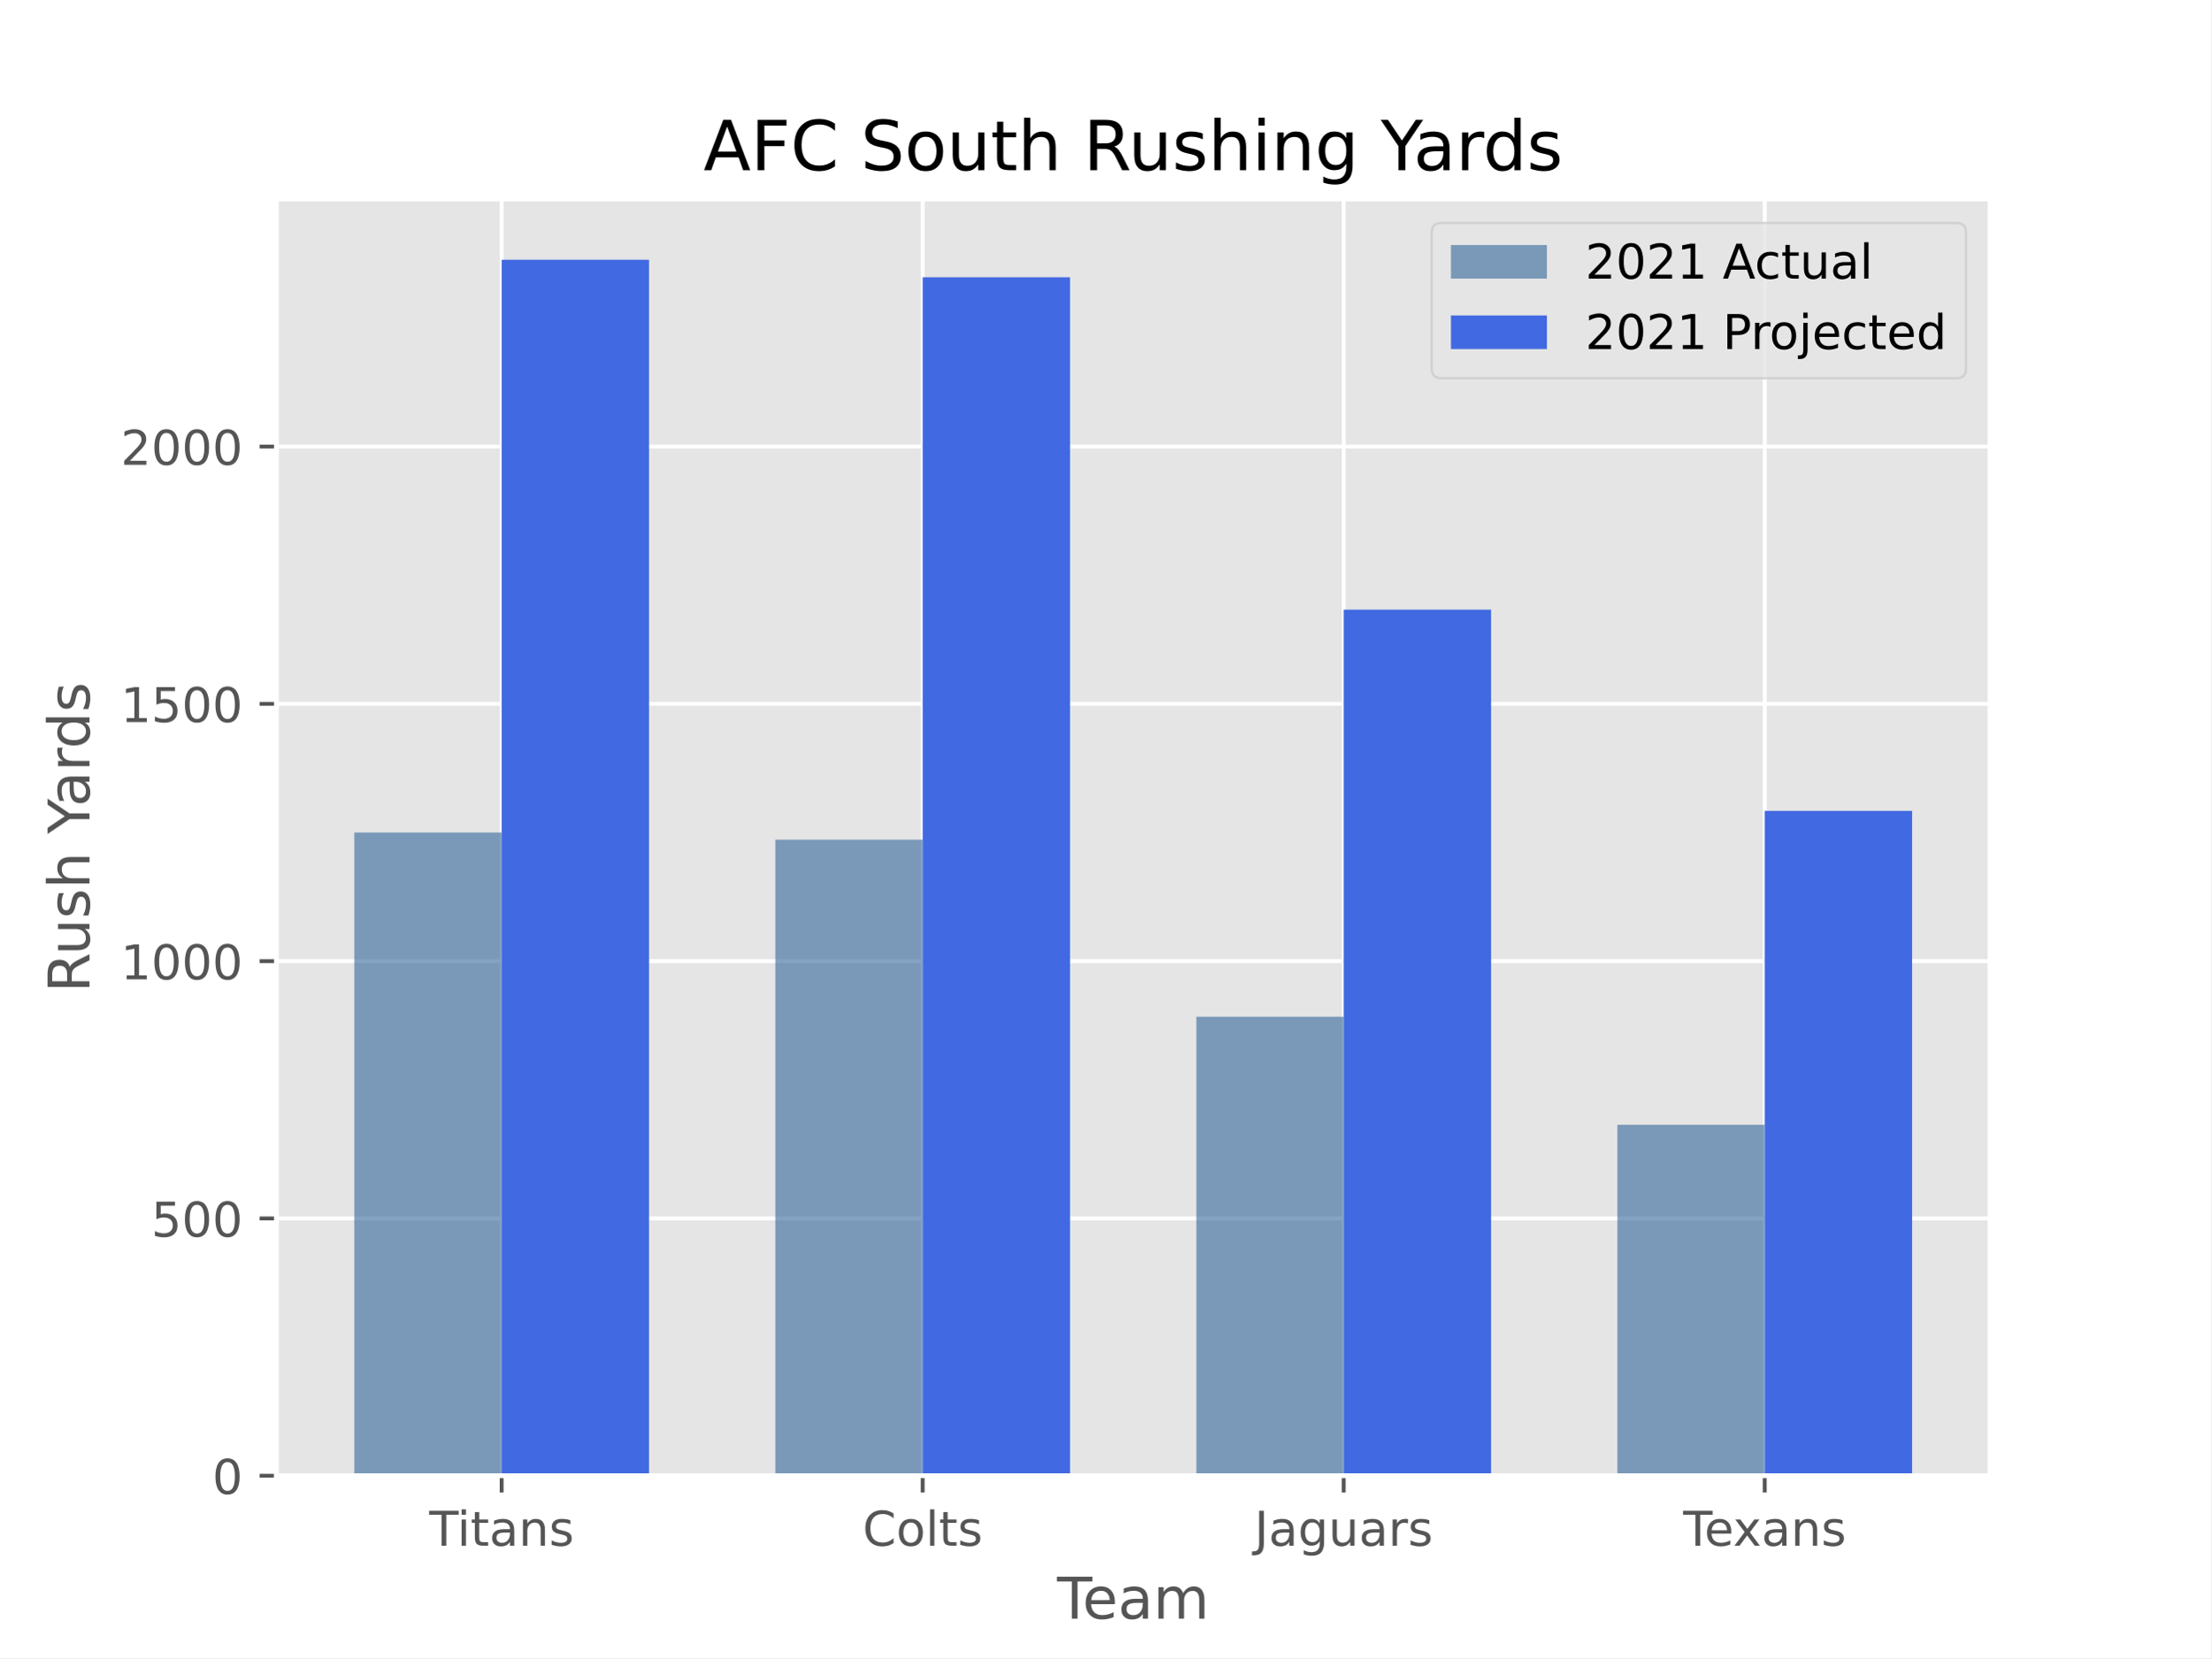
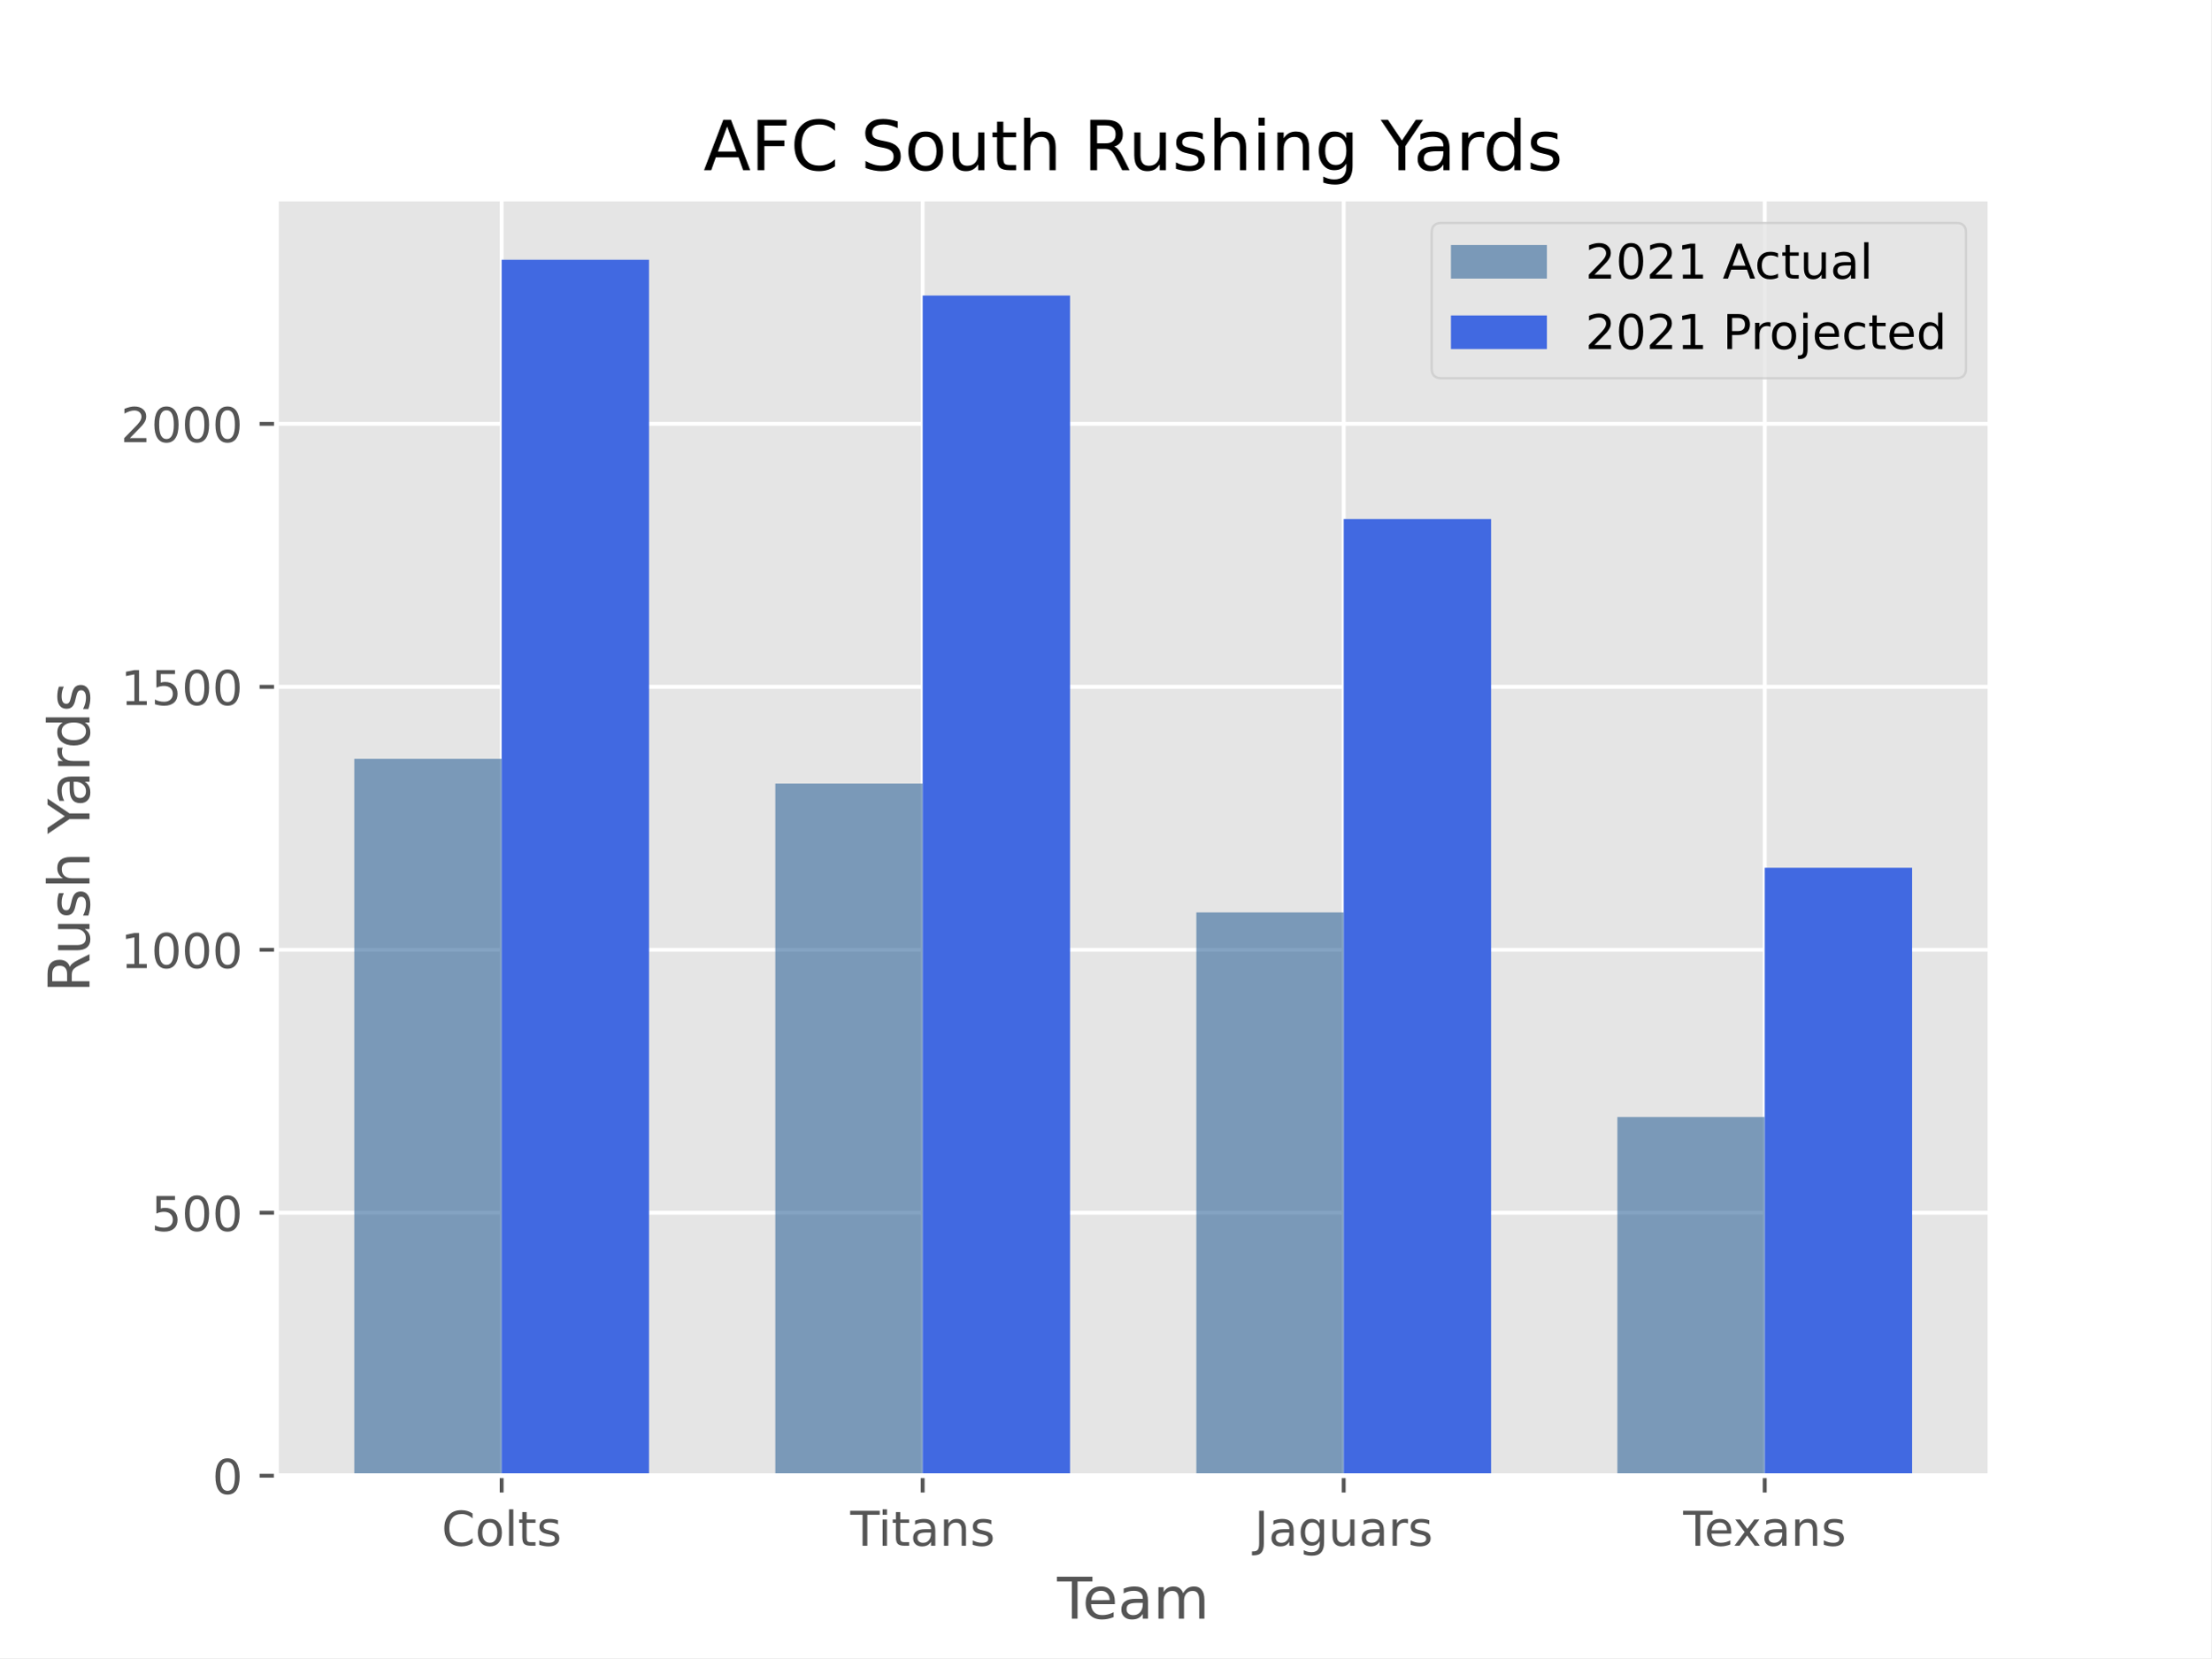
<svg xmlns="http://www.w3.org/2000/svg" xmlns:xlink="http://www.w3.org/1999/xlink" height="345.6pt" version="1.1" viewBox="0 0 460.8 345.6" width="460.8pt">
  <defs>
    <style type="text/css">*{stroke-linecap:butt;stroke-linejoin:round;}</style>
  </defs>
  <g id="figure_1">
    <g id="patch_1">
      <path d="M 0 345.6  L 460.8 345.6  L 460.8 0  L 0 0  z " style="fill:#ffffff;" />
    </g>
    <g id="axes_1">
      <g id="patch_2">
        <path d="M 57.6 307.584  L 414.72 307.584  L 414.72 41.472  L 57.6 41.472  z " style="fill:#e5e5e5;" />
      </g>
      <g id="matplotlib.axis_1">
        <g id="xtick_1">
          <g id="line2d_1">
-             <path clip-path="url(#p549e49d512)" d="M 104.543 307.584  L 104.543 41.472  " style="fill:none;stroke:#ffffff;stroke-linecap:square;stroke-width:0.8;" />
+             <path clip-path="url(#p4362be9939)" d="M 104.543 307.584  L 104.543 41.472  " style="fill:none;stroke:#ffffff;stroke-linecap:square;stroke-width:0.8;" />
          </g>
          <g id="line2d_2">
            <defs>
-               <path d="M 0 0  L 0 3.5  " id="m93a7b262d2" style="stroke:#555555;stroke-width:0.8;" />
-             </defs>
-             <g>
-               <use style="fill:#555555;stroke:#555555;stroke-width:0.8;" x="104.543" xlink:href="#m93a7b262d2" y="307.584" />
+               <path d="M 0 0  L 0 3.5  " id="m4246001c98" style="stroke:#555555;stroke-width:0.8;" />
+             </defs>
+             <g>
+               <use style="fill:#555555;stroke:#555555;stroke-width:0.8;" x="104.543" xlink:href="#m4246001c98" y="307.584" />
            </g>
          </g>
          <g id="text_1">
-             <g style="fill:#555555;" transform="translate(89.45892 322.1824)scale(0.1 -0.1)">
+             <g style="fill:#555555;" transform="translate(92.03861 322.1824)scale(0.1 -0.1)">
+               <defs>
+                 <path d="M 4122 4306  L 4122 3641  Q 3803 3938 3442 4084  Q 3081 4231 2675 4231  Q 1875 4231 1450 3742  Q 1025 3253 1025 2328  Q 1025 1406 1450 917  Q 1875 428 2675 428  Q 3081 428 3442 575  Q 3803 722 4122 1019  L 4122 359  Q 3791 134 3420 21  Q 3050 -91 2638 -91  Q 1578 -91 968 557  Q 359 1206 359 2328  Q 359 3453 968 4101  Q 1578 4750 2638 4750  Q 3056 4750 3426 4639  Q 3797 4528 4122 4306  z " id="DejaVuSans-43" transform="scale(0.015625)" />
+                 <path d="M 1959 3097  Q 1497 3097 1228 2736  Q 959 2375 959 1747  Q 959 1119 1226 758  Q 1494 397 1959 397  Q 2419 397 2687 759  Q 2956 1122 2956 1747  Q 2956 2369 2687 2733  Q 2419 3097 1959 3097  z M 1959 3584  Q 2709 3584 3137 3096  Q 3566 2609 3566 1747  Q 3566 888 3137 398  Q 2709 -91 1959 -91  Q 1206 -91 779 398  Q 353 888 353 1747  Q 353 2609 779 3096  Q 1206 3584 1959 3584  z " id="DejaVuSans-6f" transform="scale(0.015625)" />
+                 <path d="M 603 4863  L 1178 4863  L 1178 0  L 603 0  L 603 4863  z " id="DejaVuSans-6c" transform="scale(0.015625)" />
+                 <path d="M 1172 4494  L 1172 3500  L 2356 3500  L 2356 3053  L 1172 3053  L 1172 1153  Q 1172 725 1289 603  Q 1406 481 1766 481  L 2356 481  L 2356 0  L 1766 0  Q 1100 0 847 248  Q 594 497 594 1153  L 594 3053  L 172 3053  L 172 3500  L 594 3500  L 594 4494  L 1172 4494  z " id="DejaVuSans-74" transform="scale(0.015625)" />
+                 <path d="M 2834 3397  L 2834 2853  Q 2591 2978 2328 3040  Q 2066 3103 1784 3103  Q 1356 3103 1142 2972  Q 928 2841 928 2578  Q 928 2378 1081 2264  Q 1234 2150 1697 2047  L 1894 2003  Q 2506 1872 2764 1633  Q 3022 1394 3022 966  Q 3022 478 2636 193  Q 2250 -91 1575 -91  Q 1294 -91 989 -36  Q 684 19 347 128  L 347 722  Q 666 556 975 473  Q 1284 391 1588 391  Q 1994 391 2212 530  Q 2431 669 2431 922  Q 2431 1156 2273 1281  Q 2116 1406 1581 1522  L 1381 1569  Q 847 1681 609 1914  Q 372 2147 372 2553  Q 372 3047 722 3315  Q 1072 3584 1716 3584  Q 2034 3584 2315 3537  Q 2597 3491 2834 3397  z " id="DejaVuSans-73" transform="scale(0.015625)" />
+               </defs>
+               <use xlink:href="#DejaVuSans-43" />
+               <use x="69.824" xlink:href="#DejaVuSans-6f" />
+               <use x="131.006" xlink:href="#DejaVuSans-6c" />
+               <use x="158.789" xlink:href="#DejaVuSans-74" />
+               <use x="197.998" xlink:href="#DejaVuSans-73" />
+             </g>
+           </g>
+         </g>
+         <g id="xtick_2">
+           <g id="line2d_3">
+             <path clip-path="url(#p4362be9939)" d="M 192.288 307.584  L 192.288 41.472  " style="fill:none;stroke:#ffffff;stroke-linecap:square;stroke-width:0.8;" />
+           </g>
+           <g id="line2d_4">
+             <g>
+               <use style="fill:#555555;stroke:#555555;stroke-width:0.8;" x="192.288" xlink:href="#m4246001c98" y="307.584" />
+             </g>
+           </g>
+           <g id="text_2">
+             <g style="fill:#555555;" transform="translate(177.2034 322.1824)scale(0.1 -0.1)">
              <defs>
                <path d="M -19 4666  L 3928 4666  L 3928 4134  L 2272 4134  L 2272 0  L 1638 0  L 1638 4134  L -19 4134  L -19 4666  z " id="DejaVuSans-54" transform="scale(0.015625)" />
                <path d="M 603 3500  L 1178 3500  L 1178 0  L 603 0  L 603 3500  z M 603 4863  L 1178 4863  L 1178 4134  L 603 4134  L 603 4863  z " id="DejaVuSans-69" transform="scale(0.015625)" />
-                 <path d="M 1172 4494  L 1172 3500  L 2356 3500  L 2356 3053  L 1172 3053  L 1172 1153  Q 1172 725 1289 603  Q 1406 481 1766 481  L 2356 481  L 2356 0  L 1766 0  Q 1100 0 847 248  Q 594 497 594 1153  L 594 3053  L 172 3053  L 172 3500  L 594 3500  L 594 4494  L 1172 4494  z " id="DejaVuSans-74" transform="scale(0.015625)" />
                <path d="M 2194 1759  Q 1497 1759 1228 1600  Q 959 1441 959 1056  Q 959 750 1161 570  Q 1363 391 1709 391  Q 2188 391 2477 730  Q 2766 1069 2766 1631  L 2766 1759  L 2194 1759  z M 3341 1997  L 3341 0  L 2766 0  L 2766 531  Q 2569 213 2275 61  Q 1981 -91 1556 -91  Q 1019 -91 701 211  Q 384 513 384 1019  Q 384 1609 779 1909  Q 1175 2209 1959 2209  L 2766 2209  L 2766 2266  Q 2766 2663 2505 2880  Q 2244 3097 1772 3097  Q 1472 3097 1187 3025  Q 903 2953 641 2809  L 641 3341  Q 956 3463 1253 3523  Q 1550 3584 1831 3584  Q 2591 3584 2966 3190  Q 3341 2797 3341 1997  z " id="DejaVuSans-61" transform="scale(0.015625)" />
                <path d="M 3513 2113  L 3513 0  L 2938 0  L 2938 2094  Q 2938 2591 2744 2837  Q 2550 3084 2163 3084  Q 1697 3084 1428 2787  Q 1159 2491 1159 1978  L 1159 0  L 581 0  L 581 3500  L 1159 3500  L 1159 2956  Q 1366 3272 1645 3428  Q 1925 3584 2291 3584  Q 2894 3584 3203 3211  Q 3513 2838 3513 2113  z " id="DejaVuSans-6e" transform="scale(0.015625)" />
-                 <path d="M 2834 3397  L 2834 2853  Q 2591 2978 2328 3040  Q 2066 3103 1784 3103  Q 1356 3103 1142 2972  Q 928 2841 928 2578  Q 928 2378 1081 2264  Q 1234 2150 1697 2047  L 1894 2003  Q 2506 1872 2764 1633  Q 3022 1394 3022 966  Q 3022 478 2636 193  Q 2250 -91 1575 -91  Q 1294 -91 989 -36  Q 684 19 347 128  L 347 722  Q 666 556 975 473  Q 1284 391 1588 391  Q 1994 391 2212 530  Q 2431 669 2431 922  Q 2431 1156 2273 1281  Q 2116 1406 1581 1522  L 1381 1569  Q 847 1681 609 1914  Q 372 2147 372 2553  Q 372 3047 722 3315  Q 1072 3584 1716 3584  Q 2034 3584 2315 3537  Q 2597 3491 2834 3397  z " id="DejaVuSans-73" transform="scale(0.015625)" />
              </defs>
              <use xlink:href="#DejaVuSans-54" />
              <use x="57.959" xlink:href="#DejaVuSans-69" />
              <use x="85.742" xlink:href="#DejaVuSans-74" />
              <use x="124.951" xlink:href="#DejaVuSans-61" />
              <use x="186.23" xlink:href="#DejaVuSans-6e" />
              <use x="249.609" xlink:href="#DejaVuSans-73" />
            </g>
          </g>
        </g>
-         <g id="xtick_2">
-           <g id="line2d_3">
-             <path clip-path="url(#p549e49d512)" d="M 192.288 307.584  L 192.288 41.472  " style="fill:none;stroke:#ffffff;stroke-linecap:square;stroke-width:0.8;" />
-           </g>
-           <g id="line2d_4">
-             <g>
-               <use style="fill:#555555;stroke:#555555;stroke-width:0.8;" x="192.288" xlink:href="#m93a7b262d2" y="307.584" />
-             </g>
-           </g>
-           <g id="text_2">
-             <g style="fill:#555555;" transform="translate(179.7831 322.1824)scale(0.1 -0.1)">
-               <defs>
-                 <path d="M 4122 4306  L 4122 3641  Q 3803 3938 3442 4084  Q 3081 4231 2675 4231  Q 1875 4231 1450 3742  Q 1025 3253 1025 2328  Q 1025 1406 1450 917  Q 1875 428 2675 428  Q 3081 428 3442 575  Q 3803 722 4122 1019  L 4122 359  Q 3791 134 3420 21  Q 3050 -91 2638 -91  Q 1578 -91 968 557  Q 359 1206 359 2328  Q 359 3453 968 4101  Q 1578 4750 2638 4750  Q 3056 4750 3426 4639  Q 3797 4528 4122 4306  z " id="DejaVuSans-43" transform="scale(0.015625)" />
-                 <path d="M 1959 3097  Q 1497 3097 1228 2736  Q 959 2375 959 1747  Q 959 1119 1226 758  Q 1494 397 1959 397  Q 2419 397 2687 759  Q 2956 1122 2956 1747  Q 2956 2369 2687 2733  Q 2419 3097 1959 3097  z M 1959 3584  Q 2709 3584 3137 3096  Q 3566 2609 3566 1747  Q 3566 888 3137 398  Q 2709 -91 1959 -91  Q 1206 -91 779 398  Q 353 888 353 1747  Q 353 2609 779 3096  Q 1206 3584 1959 3584  z " id="DejaVuSans-6f" transform="scale(0.015625)" />
-                 <path d="M 603 4863  L 1178 4863  L 1178 0  L 603 0  L 603 4863  z " id="DejaVuSans-6c" transform="scale(0.015625)" />
-               </defs>
-               <use xlink:href="#DejaVuSans-43" />
-               <use x="69.824" xlink:href="#DejaVuSans-6f" />
-               <use x="131.006" xlink:href="#DejaVuSans-6c" />
-               <use x="158.789" xlink:href="#DejaVuSans-74" />
-               <use x="197.998" xlink:href="#DejaVuSans-73" />
-             </g>
-           </g>
-         </g>
        <g id="xtick_3">
          <g id="line2d_5">
-             <path clip-path="url(#p549e49d512)" d="M 280.032 307.584  L 280.032 41.472  " style="fill:none;stroke:#ffffff;stroke-linecap:square;stroke-width:0.8;" />
+             <path clip-path="url(#p4362be9939)" d="M 280.032 307.584  L 280.032 41.472  " style="fill:none;stroke:#ffffff;stroke-linecap:square;stroke-width:0.8;" />
          </g>
          <g id="line2d_6">
            <g>
-               <use style="fill:#555555;stroke:#555555;stroke-width:0.8;" x="280.032" xlink:href="#m93a7b262d2" y="307.584" />
+               <use style="fill:#555555;stroke:#555555;stroke-width:0.8;" x="280.032" xlink:href="#m4246001c98" y="307.584" />
            </g>
          </g>
          <g id="text_3">
            <g style="fill:#555555;" transform="translate(261.426 322.1824)scale(0.1 -0.1)">
              <defs>
                <path d="M 628 4666  L 1259 4666  L 1259 325  Q 1259 -519 939 -900  Q 619 -1281 -91 -1281  L -331 -1281  L -331 -750  L -134 -750  Q 284 -750 456 -515  Q 628 -281 628 325  L 628 4666  z " id="DejaVuSans-4a" transform="scale(0.015625)" />
                <path d="M 2906 1791  Q 2906 2416 2648 2759  Q 2391 3103 1925 3103  Q 1463 3103 1205 2759  Q 947 2416 947 1791  Q 947 1169 1205 825  Q 1463 481 1925 481  Q 2391 481 2648 825  Q 2906 1169 2906 1791  z M 3481 434  Q 3481 -459 3084 -895  Q 2688 -1331 1869 -1331  Q 1566 -1331 1297 -1286  Q 1028 -1241 775 -1147  L 775 -588  Q 1028 -725 1275 -790  Q 1522 -856 1778 -856  Q 2344 -856 2625 -561  Q 2906 -266 2906 331  L 2906 616  Q 2728 306 2450 153  Q 2172 0 1784 0  Q 1141 0 747 490  Q 353 981 353 1791  Q 353 2603 747 3093  Q 1141 3584 1784 3584  Q 2172 3584 2450 3431  Q 2728 3278 2906 2969  L 2906 3500  L 3481 3500  L 3481 434  z " id="DejaVuSans-67" transform="scale(0.015625)" />
                <path d="M 544 1381  L 544 3500  L 1119 3500  L 1119 1403  Q 1119 906 1312 657  Q 1506 409 1894 409  Q 2359 409 2629 706  Q 2900 1003 2900 1516  L 2900 3500  L 3475 3500  L 3475 0  L 2900 0  L 2900 538  Q 2691 219 2414 64  Q 2138 -91 1772 -91  Q 1169 -91 856 284  Q 544 659 544 1381  z M 1991 3584  L 1991 3584  z " id="DejaVuSans-75" transform="scale(0.015625)" />
                <path d="M 2631 2963  Q 2534 3019 2420 3045  Q 2306 3072 2169 3072  Q 1681 3072 1420 2755  Q 1159 2438 1159 1844  L 1159 0  L 581 0  L 581 3500  L 1159 3500  L 1159 2956  Q 1341 3275 1631 3429  Q 1922 3584 2338 3584  Q 2397 3584 2469 3576  Q 2541 3569 2628 3553  L 2631 2963  z " id="DejaVuSans-72" transform="scale(0.015625)" />
              </defs>
              <use xlink:href="#DejaVuSans-4a" />
              <use x="29.492" xlink:href="#DejaVuSans-61" />
              <use x="90.771" xlink:href="#DejaVuSans-67" />
              <use x="154.248" xlink:href="#DejaVuSans-75" />
              <use x="217.627" xlink:href="#DejaVuSans-61" />
              <use x="278.906" xlink:href="#DejaVuSans-72" />
              <use x="320.02" xlink:href="#DejaVuSans-73" />
            </g>
          </g>
        </g>
        <g id="xtick_4">
          <g id="line2d_7">
-             <path clip-path="url(#p549e49d512)" d="M 367.777 307.584  L 367.777 41.472  " style="fill:none;stroke:#ffffff;stroke-linecap:square;stroke-width:0.8;" />
+             <path clip-path="url(#p4362be9939)" d="M 367.777 307.584  L 367.777 41.472  " style="fill:none;stroke:#ffffff;stroke-linecap:square;stroke-width:0.8;" />
          </g>
          <g id="line2d_8">
            <g>
-               <use style="fill:#555555;stroke:#555555;stroke-width:0.8;" x="367.777" xlink:href="#m93a7b262d2" y="307.584" />
+               <use style="fill:#555555;stroke:#555555;stroke-width:0.8;" x="367.777" xlink:href="#m4246001c98" y="307.584" />
            </g>
          </g>
          <g id="text_4">
            <g style="fill:#555555;" transform="translate(350.7869 322.1824)scale(0.1 -0.1)">
              <defs>
                <path d="M 3597 1894  L 3597 1613  L 953 1613  Q 991 1019 1311 708  Q 1631 397 2203 397  Q 2534 397 2845 478  Q 3156 559 3463 722  L 3463 178  Q 3153 47 2828 -22  Q 2503 -91 2169 -91  Q 1331 -91 842 396  Q 353 884 353 1716  Q 353 2575 817 3079  Q 1281 3584 2069 3584  Q 2775 3584 3186 3129  Q 3597 2675 3597 1894  z M 3022 2063  Q 3016 2534 2758 2815  Q 2500 3097 2075 3097  Q 1594 3097 1305 2825  Q 1016 2553 972 2059  L 3022 2063  z " id="DejaVuSans-65" transform="scale(0.015625)" />
                <path d="M 3513 3500  L 2247 1797  L 3578 0  L 2900 0  L 1881 1375  L 863 0  L 184 0  L 1544 1831  L 300 3500  L 978 3500  L 1906 2253  L 2834 3500  L 3513 3500  z " id="DejaVuSans-78" transform="scale(0.015625)" />
              </defs>
              <use xlink:href="#DejaVuSans-54" />
              <use x="44.084" xlink:href="#DejaVuSans-65" />
              <use x="103.857" xlink:href="#DejaVuSans-78" />
              <use x="163.037" xlink:href="#DejaVuSans-61" />
              <use x="224.316" xlink:href="#DejaVuSans-6e" />
              <use x="287.695" xlink:href="#DejaVuSans-73" />
            </g>
          </g>
        </g>
        <g id="text_5">
          <g style="fill:#555555;" transform="translate(220.3022 337.3802)scale(0.12 -0.12)">
            <defs>
              <path d="M 3328 2828  Q 3544 3216 3844 3400  Q 4144 3584 4550 3584  Q 5097 3584 5394 3201  Q 5691 2819 5691 2113  L 5691 0  L 5113 0  L 5113 2094  Q 5113 2597 4934 2840  Q 4756 3084 4391 3084  Q 3944 3084 3684 2787  Q 3425 2491 3425 1978  L 3425 0  L 2847 0  L 2847 2094  Q 2847 2600 2669 2842  Q 2491 3084 2119 3084  Q 1678 3084 1418 2786  Q 1159 2488 1159 1978  L 1159 0  L 581 0  L 581 3500  L 1159 3500  L 1159 2956  Q 1356 3278 1631 3431  Q 1906 3584 2284 3584  Q 2666 3584 2933 3390  Q 3200 3197 3328 2828  z " id="DejaVuSans-6d" transform="scale(0.015625)" />
            </defs>
            <use xlink:href="#DejaVuSans-54" />
            <use x="44.084" xlink:href="#DejaVuSans-65" />
            <use x="105.607" xlink:href="#DejaVuSans-61" />
            <use x="166.887" xlink:href="#DejaVuSans-6d" />
          </g>
        </g>
      </g>
      <g id="matplotlib.axis_2">
        <g id="ytick_1">
          <g id="line2d_9">
-             <path clip-path="url(#p549e49d512)" d="M 57.6 307.584  L 414.72 307.584  " style="fill:none;stroke:#ffffff;stroke-linecap:square;stroke-width:0.8;" />
+             <path clip-path="url(#p4362be9939)" d="M 57.6 307.584  L 414.72 307.584  " style="fill:none;stroke:#ffffff;stroke-linecap:square;stroke-width:0.8;" />
          </g>
          <g id="line2d_10">
            <defs>
-               <path d="M 0 0  L -3.5 0  " id="m63533f65d8" style="stroke:#555555;stroke-width:0.8;" />
-             </defs>
-             <g>
-               <use style="fill:#555555;stroke:#555555;stroke-width:0.8;" x="57.6" xlink:href="#m63533f65d8" y="307.584" />
+               <path d="M 0 0  L -3.5 0  " id="m868d45d275" style="stroke:#555555;stroke-width:0.8;" />
+             </defs>
+             <g>
+               <use style="fill:#555555;stroke:#555555;stroke-width:0.8;" x="57.6" xlink:href="#m868d45d275" y="307.584" />
            </g>
          </g>
          <g id="text_6">
            <g style="fill:#555555;" transform="translate(44.2375 311.3832)scale(0.1 -0.1)">
              <defs>
                <path d="M 2034 4250  Q 1547 4250 1301 3770  Q 1056 3291 1056 2328  Q 1056 1369 1301 889  Q 1547 409 2034 409  Q 2525 409 2770 889  Q 3016 1369 3016 2328  Q 3016 3291 2770 3770  Q 2525 4250 2034 4250  z M 2034 4750  Q 2819 4750 3233 4129  Q 3647 3509 3647 2328  Q 3647 1150 3233 529  Q 2819 -91 2034 -91  Q 1250 -91 836 529  Q 422 1150 422 2328  Q 422 3509 836 4129  Q 1250 4750 2034 4750  z " id="DejaVuSans-30" transform="scale(0.015625)" />
              </defs>
              <use xlink:href="#DejaVuSans-30" />
            </g>
          </g>
        </g>
        <g id="ytick_2">
          <g id="line2d_11">
-             <path clip-path="url(#p549e49d512)" d="M 57.6 253.957  L 414.72 253.957  " style="fill:none;stroke:#ffffff;stroke-linecap:square;stroke-width:0.8;" />
+             <path clip-path="url(#p4362be9939)" d="M 57.6 252.774  L 414.72 252.774  " style="fill:none;stroke:#ffffff;stroke-linecap:square;stroke-width:0.8;" />
          </g>
          <g id="line2d_12">
            <g>
-               <use style="fill:#555555;stroke:#555555;stroke-width:0.8;" x="57.6" xlink:href="#m63533f65d8" y="253.957" />
+               <use style="fill:#555555;stroke:#555555;stroke-width:0.8;" x="57.6" xlink:href="#m868d45d275" y="252.774" />
            </g>
          </g>
          <g id="text_7">
-             <g style="fill:#555555;" transform="translate(31.5125 257.7565)scale(0.1 -0.1)">
+             <g style="fill:#555555;" transform="translate(31.5125 256.5735)scale(0.1 -0.1)">
              <defs>
                <path d="M 691 4666  L 3169 4666  L 3169 4134  L 1269 4134  L 1269 2991  Q 1406 3038 1543 3061  Q 1681 3084 1819 3084  Q 2600 3084 3056 2656  Q 3513 2228 3513 1497  Q 3513 744 3044 326  Q 2575 -91 1722 -91  Q 1428 -91 1123 -41  Q 819 9 494 109  L 494 744  Q 775 591 1075 516  Q 1375 441 1709 441  Q 2250 441 2565 725  Q 2881 1009 2881 1497  Q 2881 1984 2565 2268  Q 2250 2553 1709 2553  Q 1456 2553 1204 2497  Q 953 2441 691 2322  L 691 4666  z " id="DejaVuSans-35" transform="scale(0.015625)" />
              </defs>
              <use xlink:href="#DejaVuSans-35" />
              <use x="63.623" xlink:href="#DejaVuSans-30" />
              <use x="127.246" xlink:href="#DejaVuSans-30" />
            </g>
          </g>
        </g>
        <g id="ytick_3">
          <g id="line2d_13">
-             <path clip-path="url(#p549e49d512)" d="M 57.6 200.331  L 414.72 200.331  " style="fill:none;stroke:#ffffff;stroke-linecap:square;stroke-width:0.8;" />
+             <path clip-path="url(#p4362be9939)" d="M 57.6 197.965  L 414.72 197.965  " style="fill:none;stroke:#ffffff;stroke-linecap:square;stroke-width:0.8;" />
          </g>
          <g id="line2d_14">
            <g>
-               <use style="fill:#555555;stroke:#555555;stroke-width:0.8;" x="57.6" xlink:href="#m63533f65d8" y="200.331" />
+               <use style="fill:#555555;stroke:#555555;stroke-width:0.8;" x="57.6" xlink:href="#m868d45d275" y="197.965" />
            </g>
          </g>
          <g id="text_8">
-             <g style="fill:#555555;" transform="translate(25.15 204.1297)scale(0.1 -0.1)">
+             <g style="fill:#555555;" transform="translate(25.15 201.7638)scale(0.1 -0.1)">
              <defs>
                <path d="M 794 531  L 1825 531  L 1825 4091  L 703 3866  L 703 4441  L 1819 4666  L 2450 4666  L 2450 531  L 3481 531  L 3481 0  L 794 0  L 794 531  z " id="DejaVuSans-31" transform="scale(0.015625)" />
              </defs>
              <use xlink:href="#DejaVuSans-31" />
              <use x="63.623" xlink:href="#DejaVuSans-30" />
              <use x="127.246" xlink:href="#DejaVuSans-30" />
              <use x="190.869" xlink:href="#DejaVuSans-30" />
            </g>
          </g>
        </g>
        <g id="ytick_4">
          <g id="line2d_15">
-             <path clip-path="url(#p549e49d512)" d="M 57.6 146.704  L 414.72 146.704  " style="fill:none;stroke:#ffffff;stroke-linecap:square;stroke-width:0.8;" />
+             <path clip-path="url(#p4362be9939)" d="M 57.6 143.155  L 414.72 143.155  " style="fill:none;stroke:#ffffff;stroke-linecap:square;stroke-width:0.8;" />
          </g>
          <g id="line2d_16">
            <g>
-               <use style="fill:#555555;stroke:#555555;stroke-width:0.8;" x="57.6" xlink:href="#m63533f65d8" y="146.704" />
+               <use style="fill:#555555;stroke:#555555;stroke-width:0.8;" x="57.6" xlink:href="#m868d45d275" y="143.155" />
            </g>
          </g>
          <g id="text_9">
-             <g style="fill:#555555;" transform="translate(25.15 150.503)scale(0.1 -0.1)">
+             <g style="fill:#555555;" transform="translate(25.15 146.9542)scale(0.1 -0.1)">
              <use xlink:href="#DejaVuSans-31" />
              <use x="63.623" xlink:href="#DejaVuSans-35" />
              <use x="127.246" xlink:href="#DejaVuSans-30" />
              <use x="190.869" xlink:href="#DejaVuSans-30" />
            </g>
          </g>
        </g>
        <g id="ytick_5">
          <g id="line2d_17">
-             <path clip-path="url(#p549e49d512)" d="M 57.6 93.077  L 414.72 93.077  " style="fill:none;stroke:#ffffff;stroke-linecap:square;stroke-width:0.8;" />
+             <path clip-path="url(#p4362be9939)" d="M 57.6 88.345  L 414.72 88.345  " style="fill:none;stroke:#ffffff;stroke-linecap:square;stroke-width:0.8;" />
          </g>
          <g id="line2d_18">
            <g>
-               <use style="fill:#555555;stroke:#555555;stroke-width:0.8;" x="57.6" xlink:href="#m63533f65d8" y="93.077" />
+               <use style="fill:#555555;stroke:#555555;stroke-width:0.8;" x="57.6" xlink:href="#m868d45d275" y="88.345" />
            </g>
          </g>
          <g id="text_10">
-             <g style="fill:#555555;" transform="translate(25.15 96.87624)scale(0.1 -0.1)">
+             <g style="fill:#555555;" transform="translate(25.15 92.14446)scale(0.1 -0.1)">
              <defs>
                <path d="M 1228 531  L 3431 531  L 3431 0  L 469 0  L 469 531  Q 828 903 1448 1529  Q 2069 2156 2228 2338  Q 2531 2678 2651 2914  Q 2772 3150 2772 3378  Q 2772 3750 2511 3984  Q 2250 4219 1831 4219  Q 1534 4219 1204 4116  Q 875 4013 500 3803  L 500 4441  Q 881 4594 1212 4672  Q 1544 4750 1819 4750  Q 2544 4750 2975 4387  Q 3406 4025 3406 3419  Q 3406 3131 3298 2873  Q 3191 2616 2906 2266  Q 2828 2175 2409 1742  Q 1991 1309 1228 531  z " id="DejaVuSans-32" transform="scale(0.015625)" />
              </defs>
              <use xlink:href="#DejaVuSans-32" />
              <use x="63.623" xlink:href="#DejaVuSans-30" />
              <use x="127.246" xlink:href="#DejaVuSans-30" />
              <use x="190.869" xlink:href="#DejaVuSans-30" />
            </g>
          </g>
        </g>
        <g id="text_11">
          <g style="fill:#555555;" transform="translate(18.65438 206.8774)rotate(-90)scale(0.12 -0.12)">
            <defs>
              <path d="M 2841 2188  Q 3044 2119 3236 1894  Q 3428 1669 3622 1275  L 4263 0  L 3584 0  L 2988 1197  Q 2756 1666 2539 1819  Q 2322 1972 1947 1972  L 1259 1972  L 1259 0  L 628 0  L 628 4666  L 2053 4666  Q 2853 4666 3247 4331  Q 3641 3997 3641 3322  Q 3641 2881 3436 2590  Q 3231 2300 2841 2188  z M 1259 4147  L 1259 2491  L 2053 2491  Q 2509 2491 2742 2702  Q 2975 2913 2975 3322  Q 2975 3731 2742 3939  Q 2509 4147 2053 4147  L 1259 4147  z " id="DejaVuSans-52" transform="scale(0.015625)" />
              <path d="M 3513 2113  L 3513 0  L 2938 0  L 2938 2094  Q 2938 2591 2744 2837  Q 2550 3084 2163 3084  Q 1697 3084 1428 2787  Q 1159 2491 1159 1978  L 1159 0  L 581 0  L 581 4863  L 1159 4863  L 1159 2956  Q 1366 3272 1645 3428  Q 1925 3584 2291 3584  Q 2894 3584 3203 3211  Q 3513 2838 3513 2113  z " id="DejaVuSans-68" transform="scale(0.015625)" />
              <path id="DejaVuSans-20" transform="scale(0.015625)" />
              <path d="M -13 4666  L 666 4666  L 1959 2747  L 3244 4666  L 3922 4666  L 2272 2222  L 2272 0  L 1638 0  L 1638 2222  L -13 4666  z " id="DejaVuSans-59" transform="scale(0.015625)" />
              <path d="M 2906 2969  L 2906 4863  L 3481 4863  L 3481 0  L 2906 0  L 2906 525  Q 2725 213 2448 61  Q 2172 -91 1784 -91  Q 1150 -91 751 415  Q 353 922 353 1747  Q 353 2572 751 3078  Q 1150 3584 1784 3584  Q 2172 3584 2448 3432  Q 2725 3281 2906 2969  z M 947 1747  Q 947 1113 1208 752  Q 1469 391 1925 391  Q 2381 391 2643 752  Q 2906 1113 2906 1747  Q 2906 2381 2643 2742  Q 2381 3103 1925 3103  Q 1469 3103 1208 2742  Q 947 2381 947 1747  z " id="DejaVuSans-64" transform="scale(0.015625)" />
            </defs>
            <use xlink:href="#DejaVuSans-52" />
            <use x="64.982" xlink:href="#DejaVuSans-75" />
            <use x="128.361" xlink:href="#DejaVuSans-73" />
            <use x="180.461" xlink:href="#DejaVuSans-68" />
            <use x="243.84" xlink:href="#DejaVuSans-20" />
            <use x="275.627" xlink:href="#DejaVuSans-59" />
            <use x="322.961" xlink:href="#DejaVuSans-61" />
            <use x="384.24" xlink:href="#DejaVuSans-72" />
            <use x="423.604" xlink:href="#DejaVuSans-64" />
            <use x="487.08" xlink:href="#DejaVuSans-73" />
          </g>
        </g>
      </g>
      <g id="patch_3">
-         <path clip-path="url(#p549e49d512)" d="M 73.833 307.584  L 104.543 307.584  L 104.543 173.517  L 73.833 173.517  z " style="fill:#336699;fill-opacity:0.6;" />
+         <path clip-path="url(#p4362be9939)" d="M 73.833 307.584  L 104.543 307.584  L 104.543 158.173  L 73.833 158.173  z " style="fill:#336699;fill-opacity:0.6;" />
      </g>
      <g id="patch_4">
-         <path clip-path="url(#p549e49d512)" d="M 161.577 307.584  L 192.288 307.584  L 192.288 175.019  L 161.577 175.019  z " style="fill:#336699;fill-opacity:0.6;" />
+         <path clip-path="url(#p4362be9939)" d="M 161.577 307.584  L 192.288 307.584  L 192.288 163.325  L 161.577 163.325  z " style="fill:#336699;fill-opacity:0.6;" />
      </g>
      <g id="patch_5">
-         <path clip-path="url(#p549e49d512)" d="M 249.322 307.584  L 280.032 307.584  L 280.032 211.914  L 249.322 211.914  z " style="fill:#336699;fill-opacity:0.6;" />
+         <path clip-path="url(#p4362be9939)" d="M 249.322 307.584  L 280.032 307.584  L 280.032 190.182  L 249.322 190.182  z " style="fill:#336699;fill-opacity:0.6;" />
      </g>
      <g id="patch_6">
-         <path clip-path="url(#p549e49d512)" d="M 337.066 307.584  L 367.777 307.584  L 367.777 234.437  L 337.066 234.437  z " style="fill:#336699;fill-opacity:0.6;" />
+         <path clip-path="url(#p4362be9939)" d="M 337.066 307.584  L 367.777 307.584  L 367.777 232.824  L 337.066 232.824  z " style="fill:#336699;fill-opacity:0.6;" />
      </g>
      <g id="patch_7">
-         <path clip-path="url(#p549e49d512)" d="M 104.543 307.584  L 135.254 307.584  L 135.254 54.144  L 104.543 54.144  z " style="fill:#4169e1;" />
+         <path clip-path="url(#p4362be9939)" d="M 104.543 307.584  L 135.254 307.584  L 135.254 54.144  L 104.543 54.144  z " style="fill:#4169e1;" />
      </g>
      <g id="patch_8">
-         <path clip-path="url(#p549e49d512)" d="M 192.288 307.584  L 222.998 307.584  L 222.998 57.791  L 192.288 57.791  z " style="fill:#4169e1;" />
+         <path clip-path="url(#p4362be9939)" d="M 192.288 307.584  L 222.998 307.584  L 222.998 61.598  L 192.288 61.598  z " style="fill:#4169e1;" />
      </g>
      <g id="patch_9">
-         <path clip-path="url(#p549e49d512)" d="M 280.032 307.584  L 310.743 307.584  L 310.743 127.076  L 280.032 127.076  z " style="fill:#4169e1;" />
+         <path clip-path="url(#p4362be9939)" d="M 280.032 307.584  L 310.743 307.584  L 310.743 108.186  L 280.032 108.186  z " style="fill:#4169e1;" />
      </g>
      <g id="patch_10">
-         <path clip-path="url(#p549e49d512)" d="M 367.777 307.584  L 398.487 307.584  L 398.487 169.012  L 367.777 169.012  z " style="fill:#4169e1;" />
+         <path clip-path="url(#p4362be9939)" d="M 367.777 307.584  L 398.487 307.584  L 398.487 180.864  L 367.777 180.864  z " style="fill:#4169e1;" />
      </g>
      <g id="patch_11">
        <path d="M 57.6 307.584  L 57.6 41.472  " style="fill:none;stroke:#ffffff;stroke-linecap:square;stroke-linejoin:miter;" />
      </g>
      <g id="patch_12">
        <path d="M 414.72 307.584  L 414.72 41.472  " style="fill:none;stroke:#ffffff;stroke-linecap:square;stroke-linejoin:miter;" />
      </g>
      <g id="patch_13">
        <path d="M 57.6 307.584  L 414.72 307.584  " style="fill:none;stroke:#ffffff;stroke-linecap:square;stroke-linejoin:miter;" />
      </g>
      <g id="patch_14">
        <path d="M 57.6 41.472  L 414.72 41.472  " style="fill:none;stroke:#ffffff;stroke-linecap:square;stroke-linejoin:miter;" />
      </g>
      <g id="text_12">
        <g transform="translate(146.6111 35.472)scale(0.144 -0.144)">
          <defs>
            <path d="M 2188 4044  L 1331 1722  L 3047 1722  L 2188 4044  z M 1831 4666  L 2547 4666  L 4325 0  L 3669 0  L 3244 1197  L 1141 1197  L 716 0  L 50 0  L 1831 4666  z " id="DejaVuSans-41" transform="scale(0.015625)" />
            <path d="M 628 4666  L 3309 4666  L 3309 4134  L 1259 4134  L 1259 2759  L 3109 2759  L 3109 2228  L 1259 2228  L 1259 0  L 628 0  L 628 4666  z " id="DejaVuSans-46" transform="scale(0.015625)" />
            <path d="M 3425 4513  L 3425 3897  Q 3066 4069 2747 4153  Q 2428 4238 2131 4238  Q 1616 4238 1336 4038  Q 1056 3838 1056 3469  Q 1056 3159 1242 3001  Q 1428 2844 1947 2747  L 2328 2669  Q 3034 2534 3370 2195  Q 3706 1856 3706 1288  Q 3706 609 3251 259  Q 2797 -91 1919 -91  Q 1588 -91 1214 -16  Q 841 59 441 206  L 441 856  Q 825 641 1194 531  Q 1563 422 1919 422  Q 2459 422 2753 634  Q 3047 847 3047 1241  Q 3047 1584 2836 1778  Q 2625 1972 2144 2069  L 1759 2144  Q 1053 2284 737 2584  Q 422 2884 422 3419  Q 422 4038 858 4394  Q 1294 4750 2059 4750  Q 2388 4750 2728 4690  Q 3069 4631 3425 4513  z " id="DejaVuSans-53" transform="scale(0.015625)" />
          </defs>
          <use xlink:href="#DejaVuSans-41" />
          <use x="68.408" xlink:href="#DejaVuSans-46" />
          <use x="125.928" xlink:href="#DejaVuSans-43" />
          <use x="195.752" xlink:href="#DejaVuSans-20" />
          <use x="227.539" xlink:href="#DejaVuSans-53" />
          <use x="291.016" xlink:href="#DejaVuSans-6f" />
          <use x="352.197" xlink:href="#DejaVuSans-75" />
          <use x="415.576" xlink:href="#DejaVuSans-74" />
          <use x="454.785" xlink:href="#DejaVuSans-68" />
          <use x="518.164" xlink:href="#DejaVuSans-20" />
          <use x="549.951" xlink:href="#DejaVuSans-52" />
          <use x="614.934" xlink:href="#DejaVuSans-75" />
          <use x="678.312" xlink:href="#DejaVuSans-73" />
          <use x="730.412" xlink:href="#DejaVuSans-68" />
          <use x="793.791" xlink:href="#DejaVuSans-69" />
          <use x="821.574" xlink:href="#DejaVuSans-6e" />
          <use x="884.953" xlink:href="#DejaVuSans-67" />
          <use x="948.43" xlink:href="#DejaVuSans-20" />
          <use x="980.217" xlink:href="#DejaVuSans-59" />
          <use x="1027.551" xlink:href="#DejaVuSans-61" />
          <use x="1088.83" xlink:href="#DejaVuSans-72" />
          <use x="1128.193" xlink:href="#DejaVuSans-64" />
          <use x="1191.67" xlink:href="#DejaVuSans-73" />
        </g>
      </g>
      <g id="legend_1">
        <g id="patch_15">
          <path d="M 300.381 78.828  L 407.72 78.828  Q 409.72 78.828 409.72 76.828  L 409.72 48.472  Q 409.72 46.472 407.72 46.472  L 300.381 46.472  Q 298.381 46.472 298.381 48.472  L 298.381 76.828  Q 298.381 78.828 300.381 78.828  z " style="fill:#e5e5e5;opacity:0.8;stroke:#cccccc;stroke-linejoin:miter;stroke-width:0.5;" />
        </g>
        <g id="patch_16">
          <path d="M 302.381 58.07  L 322.381 58.07  L 322.381 51.07  L 302.381 51.07  z " style="fill:#336699;fill-opacity:0.6;" />
        </g>
        <g id="text_13">
          <g transform="translate(330.3809 58.07044)scale(0.1 -0.1)">
            <defs>
              <path d="M 3122 3366  L 3122 2828  Q 2878 2963 2633 3030  Q 2388 3097 2138 3097  Q 1578 3097 1268 2742  Q 959 2388 959 1747  Q 959 1106 1268 751  Q 1578 397 2138 397  Q 2388 397 2633 464  Q 2878 531 3122 666  L 3122 134  Q 2881 22 2623 -34  Q 2366 -91 2075 -91  Q 1284 -91 818 406  Q 353 903 353 1747  Q 353 2603 823 3093  Q 1294 3584 2113 3584  Q 2378 3584 2631 3529  Q 2884 3475 3122 3366  z " id="DejaVuSans-63" transform="scale(0.015625)" />
            </defs>
            <use xlink:href="#DejaVuSans-32" />
            <use x="63.623" xlink:href="#DejaVuSans-30" />
            <use x="127.246" xlink:href="#DejaVuSans-32" />
            <use x="190.869" xlink:href="#DejaVuSans-31" />
            <use x="254.492" xlink:href="#DejaVuSans-20" />
            <use x="286.279" xlink:href="#DejaVuSans-41" />
            <use x="352.938" xlink:href="#DejaVuSans-63" />
            <use x="407.918" xlink:href="#DejaVuSans-74" />
            <use x="447.127" xlink:href="#DejaVuSans-75" />
            <use x="510.506" xlink:href="#DejaVuSans-61" />
            <use x="571.785" xlink:href="#DejaVuSans-6c" />
          </g>
        </g>
        <g id="patch_17">
          <path d="M 302.381 72.749  L 322.381 72.749  L 322.381 65.749  L 302.381 65.749  z " style="fill:#4169e1;" />
        </g>
        <g id="text_14">
          <g transform="translate(330.3809 72.74856)scale(0.1 -0.1)">
            <defs>
              <path d="M 1259 4147  L 1259 2394  L 2053 2394  Q 2494 2394 2734 2622  Q 2975 2850 2975 3272  Q 2975 3691 2734 3919  Q 2494 4147 2053 4147  L 1259 4147  z M 628 4666  L 2053 4666  Q 2838 4666 3239 4311  Q 3641 3956 3641 3272  Q 3641 2581 3239 2228  Q 2838 1875 2053 1875  L 1259 1875  L 1259 0  L 628 0  L 628 4666  z " id="DejaVuSans-50" transform="scale(0.015625)" />
              <path d="M 603 3500  L 1178 3500  L 1178 -63  Q 1178 -731 923 -1031  Q 669 -1331 103 -1331  L -116 -1331  L -116 -844  L 38 -844  Q 366 -844 484 -692  Q 603 -541 603 -63  L 603 3500  z M 603 4863  L 1178 4863  L 1178 4134  L 603 4134  L 603 4863  z " id="DejaVuSans-6a" transform="scale(0.015625)" />
            </defs>
            <use xlink:href="#DejaVuSans-32" />
            <use x="63.623" xlink:href="#DejaVuSans-30" />
            <use x="127.246" xlink:href="#DejaVuSans-32" />
            <use x="190.869" xlink:href="#DejaVuSans-31" />
            <use x="254.492" xlink:href="#DejaVuSans-20" />
            <use x="286.279" xlink:href="#DejaVuSans-50" />
            <use x="344.832" xlink:href="#DejaVuSans-72" />
            <use x="383.695" xlink:href="#DejaVuSans-6f" />
            <use x="444.877" xlink:href="#DejaVuSans-6a" />
            <use x="472.66" xlink:href="#DejaVuSans-65" />
            <use x="534.184" xlink:href="#DejaVuSans-63" />
            <use x="589.164" xlink:href="#DejaVuSans-74" />
            <use x="628.373" xlink:href="#DejaVuSans-65" />
            <use x="689.896" xlink:href="#DejaVuSans-64" />
          </g>
        </g>
      </g>
    </g>
  </g>
  <defs>
-     <clipPath id="p549e49d512">
+     <clipPath id="p4362be9939">
      <rect height="266.112" width="357.12" x="57.6" y="41.472" />
    </clipPath>
  </defs>
</svg>
